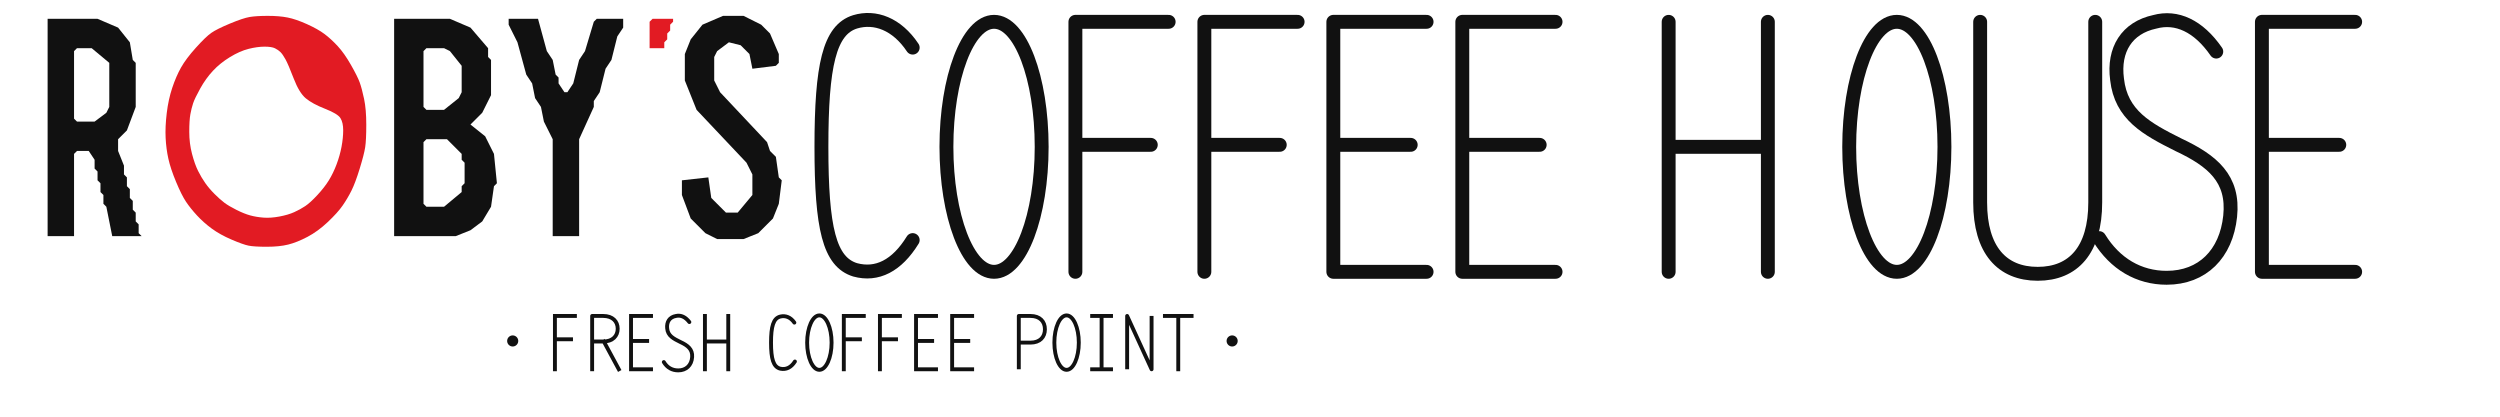
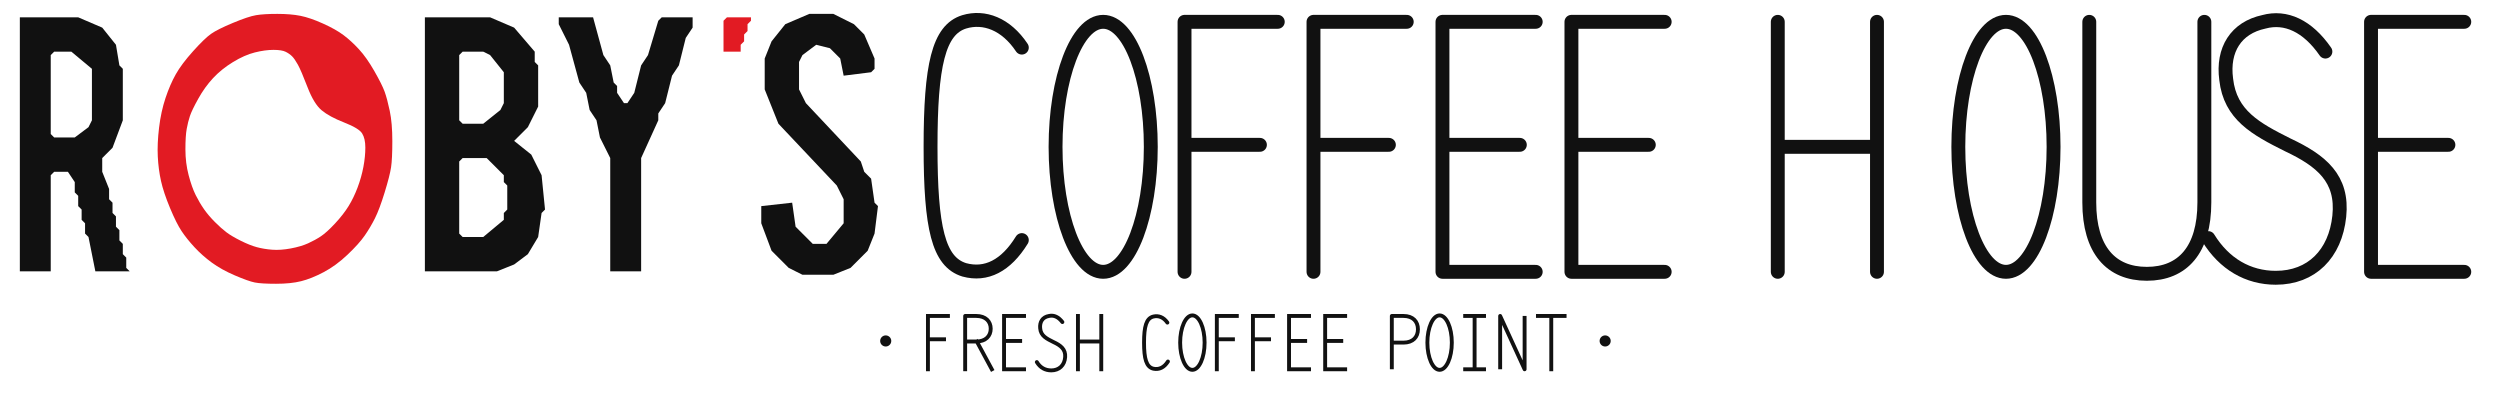
<svg xmlns="http://www.w3.org/2000/svg" viewBox="0 0 1260 210" role="img" aria-labelledby="title desc">
  <defs>
    <g id="gF" fill="none" stroke="#111111" stroke-width="7" stroke-linecap="square">
      <path d="M6 104V8h36M6 50h29" />
    </g>
    <g id="gR" fill="none" stroke="#111111" stroke-width="7" stroke-linecap="square" stroke-linejoin="round">
      <path d="M6 104V8h20c17 0 26 10 26 23s-9 23-26 23H6M27 54l27 50" />
    </g>
    <g id="gE" fill="none" stroke="#111111" stroke-width="7" stroke-linecap="square">
      <path d="M42 8H6v96h36M6 53h29" />
    </g>
    <g id="gS" fill="none" stroke="#111111" stroke-width="7" stroke-linecap="round">
      <path d="M46 19C39 10 31 6 22 8 10 10 5 19 6 30c1 14 12 19 24 25 13 6 22 13 21 27-1 15-11 24-25 24-11 0-20-5-26-15" />
    </g>
    <g id="gH" fill="none" stroke="#111111" stroke-width="7" stroke-linecap="square">
      <path d="M6 8v96M48 8v96M6 54h42" />
    </g>
    <g id="gC" fill="none" stroke="#111111" stroke-width="7" stroke-linecap="round">
      <path d="M47 20C40 10 31 7 22 9 9 12 5 27 5 56s4 44 17 47c10 2 19-2 26-13" />
    </g>
    <g id="gO" fill="none" stroke="#111111" stroke-width="7">
      <ellipse cx="27" cy="56" rx="22" ry="49" />
    </g>
    <g id="gP" fill="none" stroke="#111111" stroke-width="7" stroke-linejoin="round">
      <path d="M6 104V8h21c17 0 26 10 26 24s-9 24-26 24H6" />
    </g>
    <g id="gI" fill="none" stroke="#111111" stroke-width="7" stroke-linecap="square">
      <path d="M25 8v96M8 8h34M8 104h34" />
    </g>
    <g id="gN" fill="none" stroke="#111111" stroke-width="7" stroke-linejoin="round">
      <path d="M6 104V8l44 96V8" />
    </g>
    <g id="gT" fill="none" stroke="#111111" stroke-width="7" stroke-linecap="square">
      <path d="M4 8h48M28 8v96" />
    </g>
    <g id="robys-wordmark" data-source="owner-approved-identity-sheet-20260726" data-cap-y="0" data-baseline-y="79">
      <path id="robys-letters" fill="#111111" fill-rule="evenodd" d="M 129.00 42.00 L 136.00 42.00 L 141.00 47.00 L 141.00 49.00 L 142.00 50.00 L 142.00 57.00 L 141.00 58.00 L 141.00 60.00 L 135.00 65.00 L 129.00 65.00 L 128.00 64.00 L 128.00 43.00 Z M 129.00 11.00 L 135.00 11.00 L 137.00 12.00 L 141.00 17.00 L 141.00 26.00 L 140.00 28.00 L 135.00 32.00 L 129.00 32.00 L 128.00 31.00 L 128.00 12.00 Z M 10.00 11.00 L 15.00 11.00 L 21.00 16.00 L 21.00 31.00 L 20.00 33.00 L 16.00 36.00 L 10.00 36.00 L 9.00 35.00 L 9.00 12.00 Z M 157.00 1.00 L 157.00 3.00 L 160.00 9.00 L 163.00 20.00 L 165.00 23.00 L 166.00 28.00 L 168.00 31.00 L 169.00 36.00 L 172.00 42.00 L 172.00 75.00 L 181.00 75.00 L 181.00 42.00 L 186.00 31.00 L 186.00 29.00 L 188.00 26.00 L 190.00 18.00 L 192.00 15.00 L 194.00 7.00 L 196.00 4.00 L 196.00 1.00 L 187.00 1.00 L 186.00 2.00 L 183.00 12.00 L 181.00 15.00 L 179.00 23.00 L 177.00 26.00 L 176.00 26.00 L 174.00 23.00 L 174.00 21.00 L 173.00 20.00 L 172.00 15.00 L 170.00 12.00 L 167.00 1.00 Z M 118.00 1.00 L 118.00 75.00 L 139.00 75.00 L 144.00 73.00 L 148.00 70.00 L 151.00 65.00 L 152.00 58.00 L 153.00 57.00 L 152.00 47.00 L 149.00 41.00 L 144.00 37.00 L 148.00 33.00 L 151.00 27.00 L 151.00 15.00 L 150.00 14.00 L 150.00 11.00 L 144.00 4.00 L 137.00 1.00 Z M 0.00 1.00 L 0.00 75.00 L 9.00 75.00 L 9.00 47.00 L 10.00 46.00 L 14.00 46.00 L 16.00 49.00 L 16.00 52.00 L 17.00 53.00 L 17.00 56.00 L 18.00 57.00 L 18.00 60.00 L 19.00 61.00 L 19.00 64.00 L 20.00 65.00 L 22.00 75.00 L 32.00 75.00 L 31.00 74.00 L 31.00 71.00 L 30.00 70.00 L 30.00 67.00 L 29.00 66.00 L 29.00 63.00 L 28.00 62.00 L 28.00 59.00 L 27.00 58.00 L 27.00 55.00 L 26.00 54.00 L 26.00 51.00 L 24.00 46.00 L 24.00 42.00 L 27.00 39.00 L 30.00 31.00 L 30.00 16.00 L 29.00 15.00 L 28.00 9.00 L 24.00 4.00 L 17.00 1.00 Z M 230.00 0.00 L 223.00 3.00 L 219.00 8.00 L 217.00 13.00 L 217.00 22.00 L 221.00 32.00 L 238.00 50.00 L 240.00 54.00 L 240.00 61.00 L 235.00 67.00 L 231.00 67.00 L 226.00 62.00 L 225.00 55.00 L 216.00 56.00 L 216.00 61.00 L 219.00 69.00 L 224.00 74.00 L 228.00 76.00 L 237.00 76.00 L 242.00 74.00 L 247.00 69.00 L 249.00 64.00 L 250.00 56.00 L 249.00 55.00 L 248.00 48.00 L 246.00 46.00 L 245.00 43.00 L 229.00 26.00 L 227.00 22.00 L 227.00 14.00 L 228.00 12.00 L 232.00 9.00 L 236.00 10.00 L 239.00 13.00 L 240.00 18.00 L 248.00 17.00 L 249.00 16.00 L 249.00 13.00 L 246.00 6.00 L 243.00 3.00 L 237.00 0.00 Z" />
      <path id="robys-o" fill="#E21B23" fill-rule="evenodd" d="M 93.500 0.000 Q 83.000 0.000 77.000 1.000 Q 71.000 2.000 59.000 7.000 Q 47.000 12.000 42.000 15.500 Q 37.000 19.000 28.000 29.000 Q 19.000 39.000 14.500 47.000 Q 10.000 55.000 6.500 65.500 Q 3.000 76.000 1.500 88.500 Q 0.000 101.000 0.500 111.000 Q 1.000 121.000 3.000 130.000 Q 5.000 139.000 10.000 151.000 Q 15.000 163.000 19.000 169.000 Q 23.000 175.000 29.000 181.500 Q 35.000 188.000 42.500 193.500 Q 50.000 199.000 60.500 203.500 Q 71.000 208.000 76.000 209.000 Q 81.000 210.000 92.500 210.000 Q 104.000 210.000 112.000 208.000 Q 120.000 206.000 129.500 201.000 Q 139.000 196.000 148.000 187.500 Q 157.000 179.000 161.500 172.500 Q 166.000 166.000 169.500 159.000 Q 173.000 152.000 177.000 139.000 Q 181.000 126.000 182.000 119.500 Q 183.000 113.000 183.000 99.000 Q 183.000 85.000 181.000 75.500 Q 179.000 66.000 177.000 60.500 Q 175.000 55.000 169.000 44.500 Q 163.000 34.000 157.000 27.500 Q 151.000 21.000 145.000 16.500 Q 139.000 12.000 129.000 7.500 Q 119.000 3.000 111.500 1.500 Q 104.000 0.000 93.500 0.000 Z M 76.000 30.000 Q 84.000 28.000 90.500 28.000 Q 97.000 28.000 100.000 29.500 Q 103.000 31.000 105.000 33.000 Q 107.000 35.000 109.500 39.500 Q 112.000 44.000 117.000 57.000 Q 122.000 70.000 128.000 75.000 Q 134.000 80.000 145.500 84.500 Q 157.000 89.000 159.500 93.000 Q 162.000 97.000 162.000 104.000 Q 162.000 111.000 160.500 119.000 Q 159.000 127.000 156.000 135.000 Q 153.000 143.000 149.000 149.500 Q 145.000 156.000 138.500 163.000 Q 132.000 170.000 127.500 173.000 Q 123.000 176.000 117.500 178.500 Q 112.000 181.000 104.000 182.500 Q 96.000 184.000 89.500 183.500 Q 83.000 183.000 77.500 181.500 Q 72.000 180.000 65.000 176.500 Q 58.000 173.000 54.000 170.000 Q 50.000 167.000 45.000 162.000 Q 40.000 157.000 36.500 152.000 Q 33.000 147.000 30.000 141.000 Q 27.000 135.000 24.500 125.500 Q 22.000 116.000 22.000 105.500 Q 22.000 95.000 23.000 89.500 Q 24.000 84.000 25.500 79.500 Q 27.000 75.000 32.000 66.000 Q 37.000 57.000 43.500 50.000 Q 50.000 43.000 59.000 37.500 Q 68.000 32.000 76.000 30.000 Z" transform="translate(40 0) scale(.3744076)" />
      <path id="robys-apostrophe" fill="#E21B23" fill-rule="evenodd" d="M 206.00 1.00 L 205.00 2.00 L 205.00 11.00 L 210.00 11.00 L 210.00 9.00 L 211.00 8.00 L 211.00 6.00 L 212.00 5.00 L 212.00 3.00 L 213.00 2.00 L 213.00 1.00 Z" />
    </g>
  </defs>
-   <g transform="translate(24 8) scale(1.48)">
+   <g transform="translate(10 7) scale(1.73)">
    <use href="#robys-wordmark" />
  </g>
-   <g transform="translate(410 0)">
+   <g transform="translate(465 0)">
    <g id="coffee-house" fill="none" stroke="#111111" stroke-width="7" stroke-linecap="round" stroke-linejoin="round">
      <path d="M50 24C42 12 31 8 21 11 8 15 4 33 4 74s4 58 17 62c11 3 21-2 29-15" />
      <ellipse cx="91" cy="74" rx="24" ry="63" />
      <path d="M132 137V11h47M132 73h38" />
      <path d="M197 137V11h47M197 73h38" />
      <path d="M309 11h-47v126h47M262 73h39" />
      <path d="M374 11h-47v126h47M327 73h39" />
      <path d="M431 11v126M481 11v126M431 74h50" />
      <ellipse cx="546" cy="74" rx="24" ry="63" />
      <path d="M588 11v91c0 24 11 36 29 36s29-12 29-36V11" />
      <path d="M707 26c-9-13-20-18-31-15-14 3-21 14-19 29 2 18 15 25 31 33 17 8 28 17 26 36-2 19-14 31-32 31-14 0-26-7-34-20" />
      <path d="M777 11h-47v126h47M730 73h39" />
    </g>
  </g>
-   <g id="tagline" transform="translate(278 157) scale(.28)">
+   <g id="tagline" transform="translate(466 157) scale(.28)">
    <circle cx="-70" cy="53" r="10" fill="#111111" />
    <use href="#gF" x="0" />
    <use href="#gR" x="67" />
    <use href="#gE" x="137" />
    <use href="#gS" x="202" />
    <use href="#gH" x="270" />
    <use href="#gC" x="390" />
    <use href="#gO" x="455" />
    <use href="#gF" x="520" />
    <use href="#gF" x="585" />
    <use href="#gE" x="650" />
    <use href="#gE" x="715" />
    <use href="#gP" x="835" />
    <use href="#gO" x="900" />
    <use href="#gI" x="965" />
    <use href="#gN" x="1030" />
    <use href="#gT" x="1100" />
    <circle cx="1225" cy="53" r="10" fill="#111111" />
  </g>
</svg>
